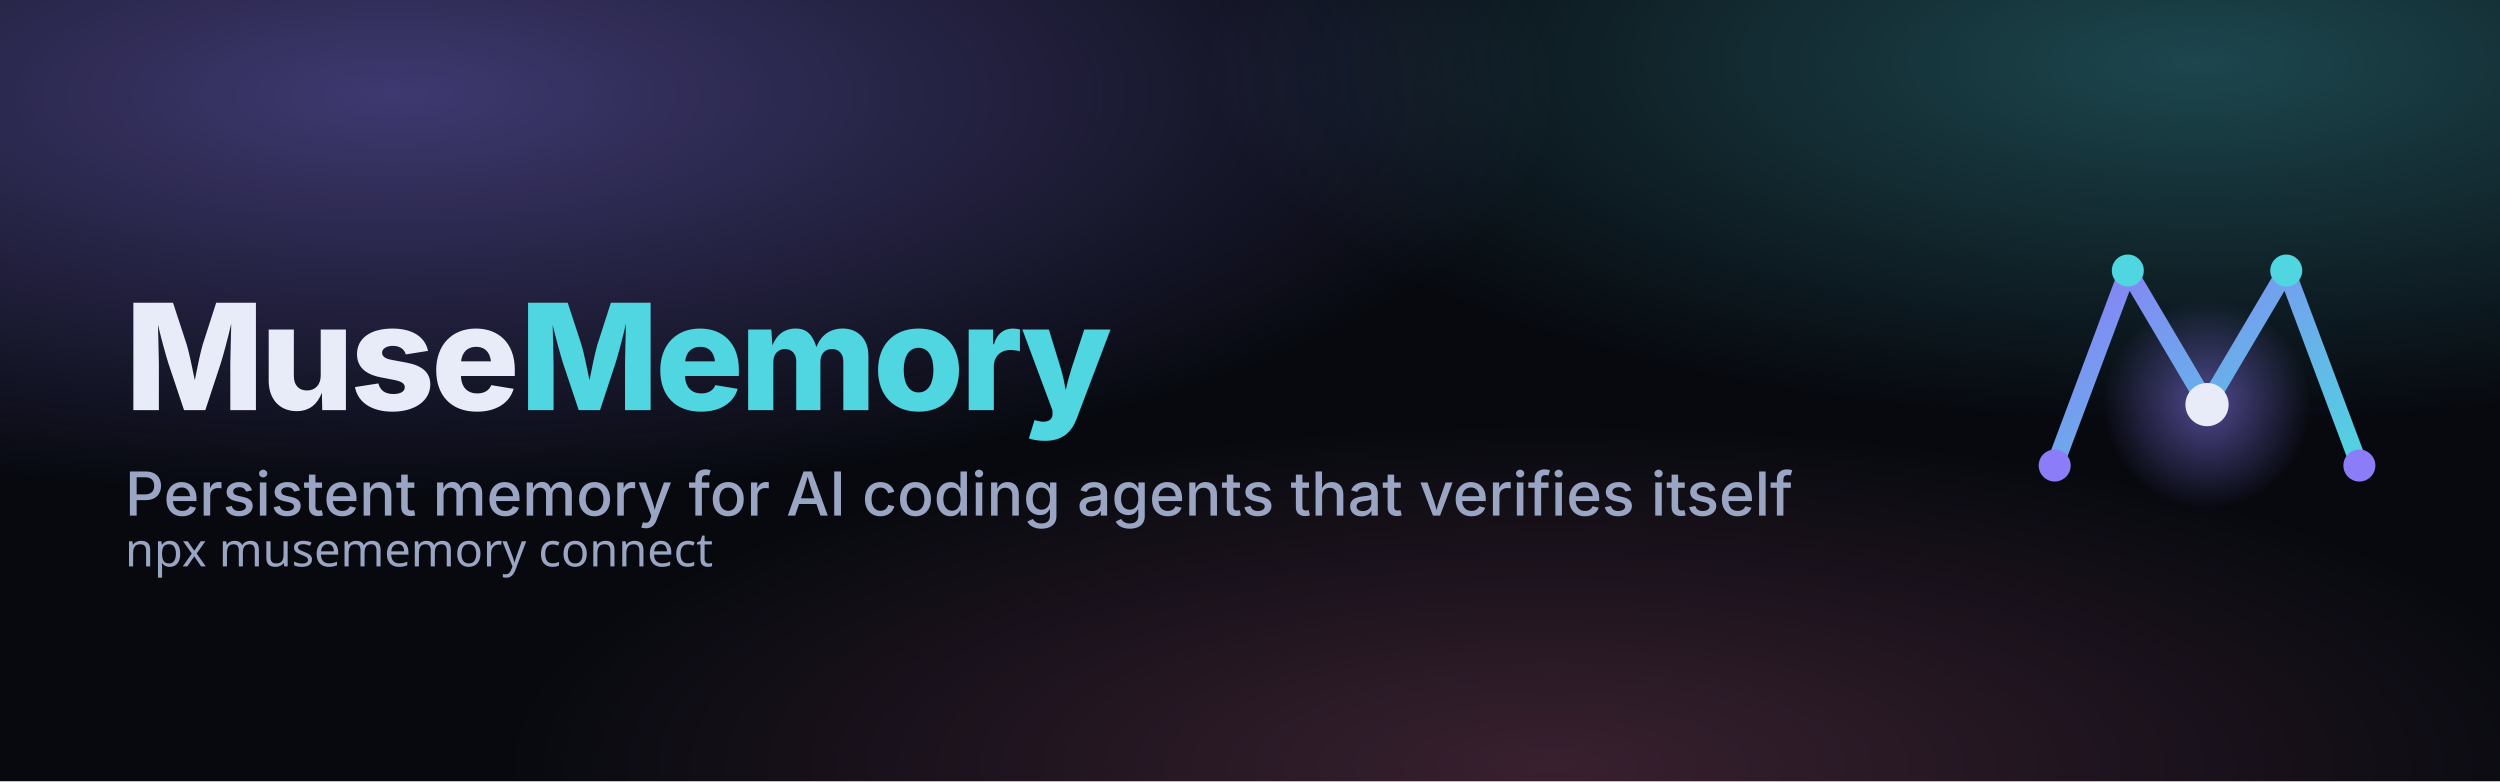
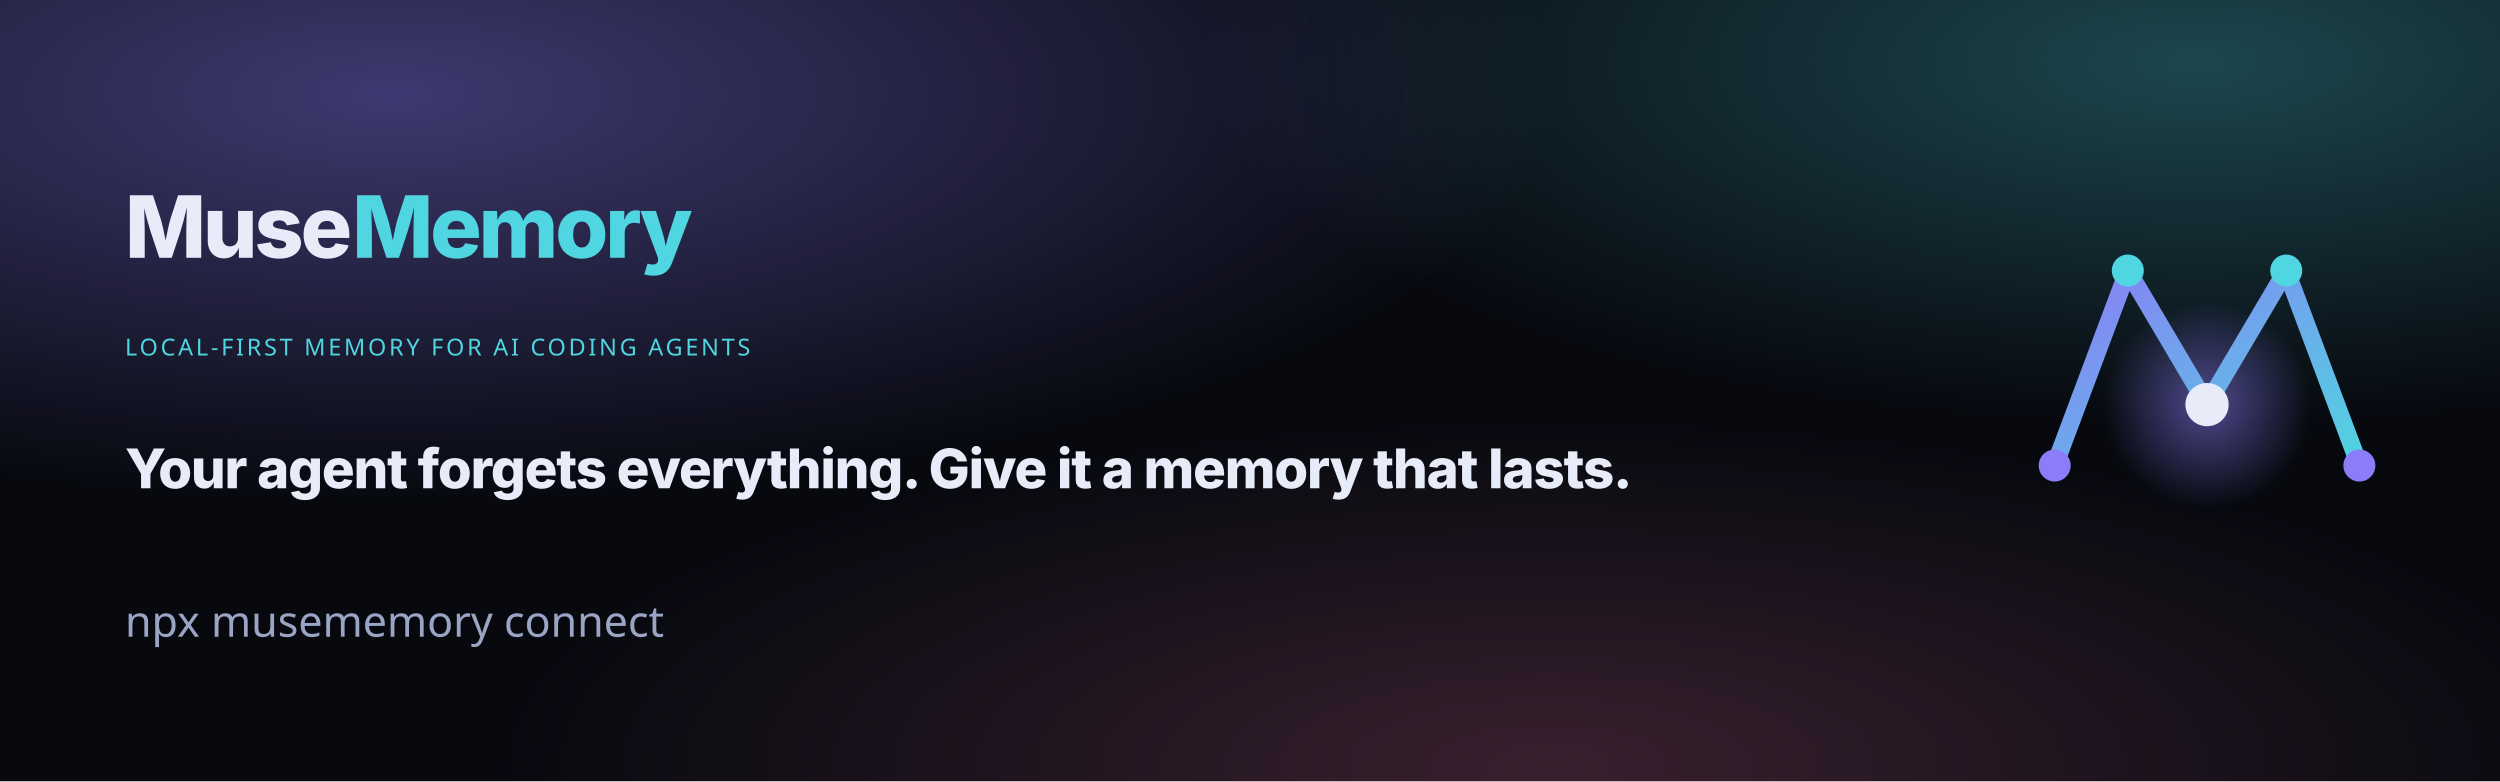
<svg xmlns="http://www.w3.org/2000/svg" width="1280" height="400" viewBox="0 0 1280 400">
  <defs>
    <linearGradient id="grad" x1="0" y1="0" x2="1" y2="1">
      <stop offset="0" stop-color="#8b7cf7" />
      <stop offset="1" stop-color="#4fd6e0" />
    </linearGradient>
    <linearGradient id="rule" x1="0" y1="0" x2="1" y2="0">
      <stop offset="0" stop-color="#8b7cf7" />
      <stop offset="1" stop-color="#4fd6e0" />
    </linearGradient>
    <radialGradient id="halo" cx="0.5" cy="0.5" r="0.5">
      <stop offset="0" stop-color="#8b7cf7" stop-opacity="0.55" />
      <stop offset="1" stop-color="#8b7cf7" stop-opacity="0" />
    </radialGradient>
    <radialGradient id="meshA" cx="0.5" cy="0.5" r="0.5">
      <stop offset="0" stop-color="#8b7cf7" stop-opacity="0.42" />
      <stop offset="1" stop-color="#8b7cf7" stop-opacity="0" />
    </radialGradient>
    <radialGradient id="meshB" cx="0.5" cy="0.5" r="0.5">
      <stop offset="0" stop-color="#4fd6e0" stop-opacity="0.30" />
      <stop offset="1" stop-color="#4fd6e0" stop-opacity="0" />
    </radialGradient>
    <radialGradient id="meshC" cx="0.5" cy="0.5" r="0.5">
      <stop offset="0" stop-color="#ff7db1" stop-opacity="0.20" />
      <stop offset="1" stop-color="#ff7db1" stop-opacity="0" />
    </radialGradient>
  </defs>
  <rect width="1280" height="400" fill="#07090f" />
  <g>
    <ellipse cx="204.8" cy="48" rx="588.8" ry="208" fill="url(#meshA)" />
    <ellipse cx="1126.4" cy="32" rx="512" ry="184" fill="url(#meshB)" />
    <ellipse cx="793.6" cy="392" rx="537.6" ry="176" fill="url(#meshC)" />
  </g>
-   <text x="64" y="210" font-family="Inter" font-size="75.6" font-weight="800" letter-spacing="-2" fill="#e8ecf8">Muse<tspan fill="#4fd6e0">Memory</tspan>
+   <text x="64.0" y="132.0" font-family="Inter" font-size="44.0" font-weight="800" letter-spacing="-1.6" fill="#e8ecf8">Muse<tspan fill="#4fd6e0">Memory</tspan>
  </text>
-   <text x="64" y="264.0" font-family="Inter" font-size="31.1" font-weight="500" fill="#9aa5c3">Persistent memory for AI coding agents that verifies itself</text>
-   <text x="64" y="290" font-family="IBM Plex Mono" font-size="24" fill="#9aa5c3">npx musememory connect</text>
+   <text x="64.0" y="182.0" font-family="IBM Plex Mono" font-size="12.0" font-weight="500" letter-spacing="1.4" fill="#4fd6e0">LOCAL-FIRST MEMORY FOR AI CODING AGENTS</text>
+   <text x="64.0" y="250.0" font-family="Inter" font-size="28.0" font-weight="800" letter-spacing="-0.6" fill="#e8ecf8">Your agent forgets everything. Give it a memory that lasts.</text>
+   <text x="64.0" y="326.0" font-family="IBM Plex Mono" font-size="22.0" font-weight="500" fill="#9aa5c3">npx musememory connect</text>
  <circle cx="1130.00" cy="207.16" r="53.04" fill="url(#halo)" />
  <polyline points="1052.00,238.36 1089.44,138.52 1130.00,207.16 1170.56,138.52 1208.00,238.36" fill="none" stroke="url(#grad)" stroke-width="9.00" stroke-linecap="round" stroke-linejoin="round" />
  <circle cx="1052.00" cy="238.36" r="8.19" fill="#8b7cf7" />
  <circle cx="1089.44" cy="138.52" r="8.19" fill="#4fd6e0" />
  <circle cx="1170.56" cy="138.52" r="8.19" fill="#4fd6e0" />
  <circle cx="1208.00" cy="238.36" r="8.19" fill="#8b7cf7" />
  <circle cx="1130.00" cy="207.16" r="11.06" fill="#e8ecf8" />
</svg>
